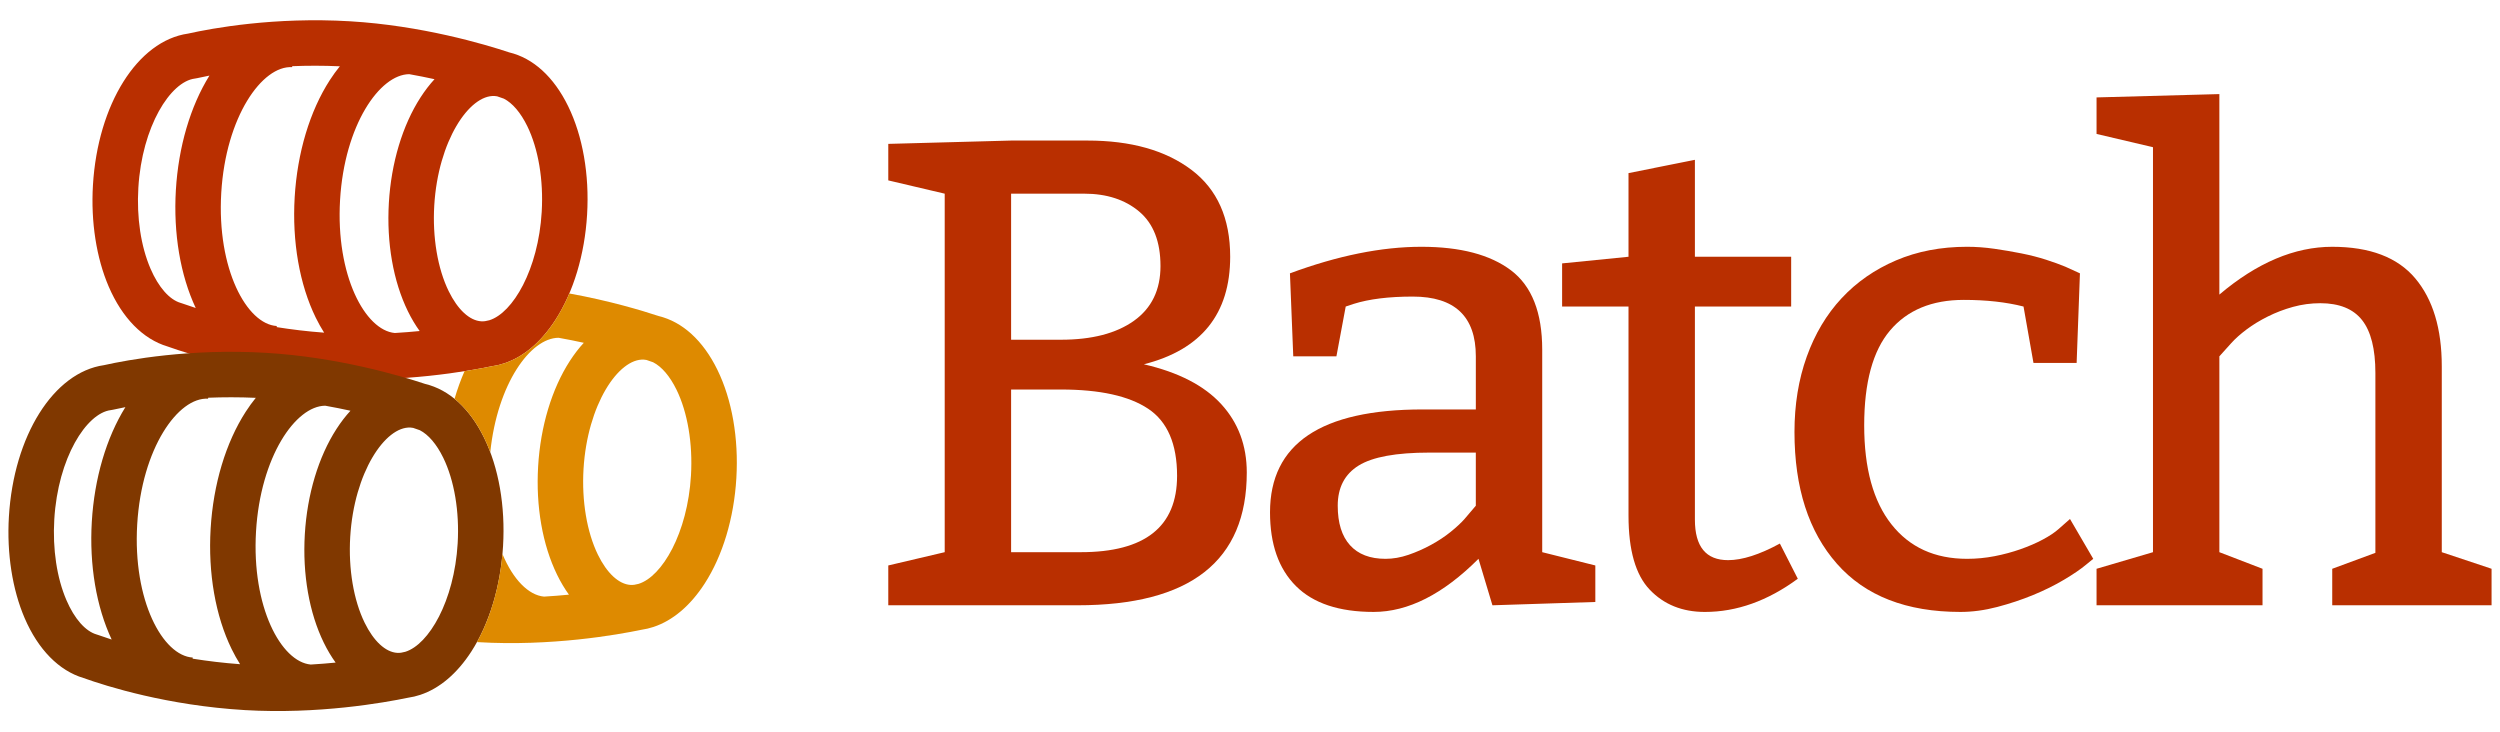
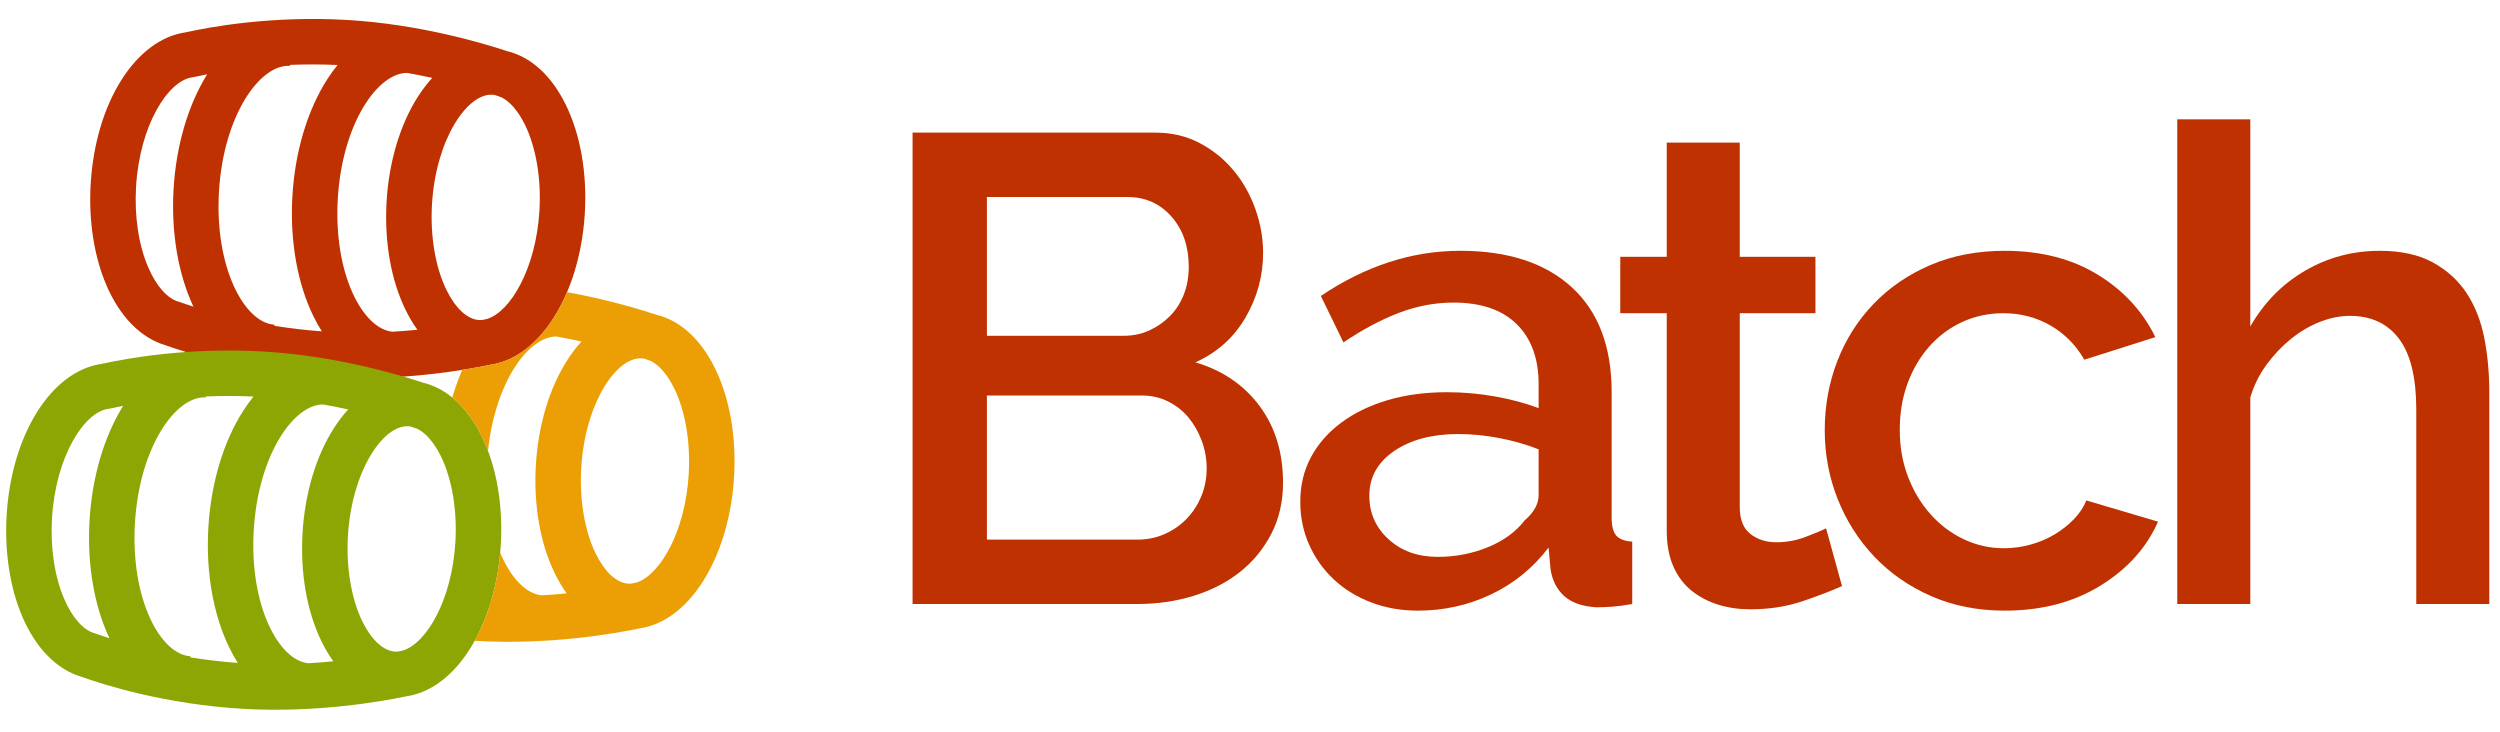
<svg xmlns="http://www.w3.org/2000/svg" version="1.1" id="Layer_1" x="0px" y="0px" viewBox="-46 191.379 405.517 118.621" style="enable-background:new -46 191.379 405.517 118.621;" xml:space="preserve">
  <style type="text/css">
- 	.st0{fill:#B92F00;}
- 	.st1{fill:#803800;}
- 	.st2{fill:#DE8A00;}
+ 	.st0{fill:#BF3100;}
+ 	.st1{fill:#8EA604;}
+ 	.st2{fill:#EC9F05;}
</style>
  <g>
    <g>
      <g>
-         <path class="st0" d="M46.155,208.603c-2.328-4.763-5.673-7.795-9.555-8.726c-4.023-1.335-14.21-4.356-25.831-5.046     c-12.279-0.729-22.347,1.124-26.268,1.999c-8.173,1.161-14.645,11.454-15.425,24.591c-0.353,5.947,0.555,11.787,2.557,16.444     c2.187,5.088,5.57,8.531,9.536,9.711c3.77,1.348,13.639,4.461,26.158,5.205c11.884,0.706,22.569-1.187,26.52-2.01     c0.658-0.094,1.307-0.248,1.946-0.459c0.008-0.003,0.016-0.005,0.023-0.008c3.102-1.033,5.954-3.432,8.279-7.033     c2.926-4.533,4.75-10.602,5.136-17.09C49.617,219.693,48.525,213.45,46.155,208.603z M20.154,241.849     c0.579,1.185,1.222,2.262,1.919,3.227c-1.278,0.126-2.628,0.235-4.034,0.318c-4.806-0.436-9.605-9.329-8.877-21.592     c0.721-12.144,6.433-20.365,11.228-20.392c1.432,0.254,2.801,0.53,4.092,0.814c-0.8,0.871-1.56,1.858-2.27,2.958     c-2.927,4.533-4.751,10.602-5.136,17.09S17.785,237.002,20.154,241.849z M-10.111,222.657     c0.735-12.372,6.65-20.674,11.498-20.386l0.009-0.156c2.411-0.097,5.004-0.107,7.729,0.017c-0.563,0.693-1.107,1.441-1.626,2.244     c-3.247,5.029-5.272,11.773-5.7,18.988s0.784,14.151,3.413,19.529c0.425,0.869,0.881,1.683,1.364,2.445     c-2.729-0.199-5.306-0.516-7.694-0.897l0.011-0.181C-5.955,243.972-10.846,235.029-10.111,222.657z M-16.682,240.519     c-1.82-0.517-3.609-2.546-4.908-5.568c-1.557-3.622-2.257-8.272-1.97-13.094c0.594-10.003,5.219-17.246,9.165-17.734     c0.121-0.015,0.241-0.036,0.36-0.063c0.535-0.121,1.21-0.265,2.008-0.419c-3.097,4.983-5.03,11.555-5.447,18.578     c-0.418,7.035,0.728,13.8,3.223,19.12c-0.882-0.283-1.62-0.537-2.19-0.742C-16.521,240.568-16.601,240.542-16.682,240.519z      M33.374,243.325c-0.165,0.037-0.392,0.087-0.677,0.147c-0.211,0.026-0.421,0.039-0.628,0.027     c-1.897-0.113-3.825-1.895-5.289-4.889c-1.794-3.67-2.647-8.737-2.34-13.901c0.621-10.458,5.686-18,9.8-17.755     c0.135,0.008,0.27,0.027,0.405,0.051c0.552,0.185,0.921,0.317,1.084,0.376c1.387,0.706,2.72,2.252,3.8,4.462     c1.794,3.67,2.647,8.737,2.341,13.902C41.312,235.117,37.186,242.143,33.374,243.325z" />
+         <path class="st0" d="M45.787,208.394c-2.328-4.763-5.673-7.795-9.555-8.726c-4.023-1.335-14.21-4.356-25.831-5.046     c-12.279-0.729-22.347,1.124-26.268,1.999c-8.173,1.161-14.645,11.454-15.425,24.591c-0.353,5.947,0.555,11.787,2.557,16.444     c2.187,5.088,5.57,8.531,9.536,9.711c3.77,1.349,13.639,4.461,26.158,5.205c11.884,0.706,22.569-1.187,26.52-2.01     c0.658-0.094,1.307-0.248,1.946-0.459c0.008-0.003,0.016-0.005,0.023-0.008c3.102-1.033,5.954-3.432,8.279-7.033     c2.926-4.533,4.75-10.602,5.136-17.09C49.249,219.483,48.156,213.241,45.787,208.394z M19.786,241.64     c0.579,1.185,1.222,2.262,1.919,3.227c-1.278,0.126-2.628,0.235-4.034,0.318c-4.806-0.436-9.605-9.329-8.877-21.592     c0.721-12.144,6.433-20.365,11.228-20.392c1.432,0.254,2.801,0.53,4.092,0.814c-0.8,0.871-1.56,1.858-2.27,2.958     c-2.927,4.533-4.751,10.602-5.136,17.09C16.323,230.55,17.416,236.793,19.786,241.64z M-10.48,222.447     c0.735-12.372,6.65-20.674,11.498-20.386l0.009-0.156c2.411-0.097,5.004-0.107,7.729,0.017c-0.563,0.693-1.107,1.441-1.626,2.244     c-3.247,5.029-5.272,11.773-5.7,18.988s0.784,14.151,3.413,19.529c0.425,0.869,0.881,1.683,1.364,2.445     c-2.729-0.199-5.306-0.516-7.694-0.897l0.011-0.181C-6.324,243.763-11.215,234.82-10.48,222.447z M-17.051,240.31     c-1.82-0.517-3.609-2.546-4.908-5.568c-1.557-3.622-2.257-8.272-1.97-13.094c0.594-10.003,5.219-17.246,9.165-17.734     c0.121-0.015,0.241-0.036,0.36-0.063c0.535-0.121,1.21-0.265,2.008-0.419c-3.097,4.983-5.03,11.555-5.447,18.578     c-0.418,7.035,0.728,13.8,3.223,19.12c-0.882-0.283-1.62-0.537-2.19-0.742C-16.89,240.359-16.97,240.333-17.051,240.31z      M33.006,243.115c-0.165,0.037-0.392,0.087-0.677,0.147c-0.211,0.027-0.421,0.039-0.628,0.027     c-1.897-0.113-3.825-1.895-5.289-4.889c-1.794-3.67-2.647-8.737-2.34-13.901c0.621-10.458,5.686-18,9.8-17.755     c0.135,0.008,0.27,0.027,0.405,0.052c0.552,0.185,0.921,0.317,1.084,0.376c1.387,0.706,2.72,2.252,3.8,4.462     c1.794,3.67,2.647,8.737,2.341,13.902C40.944,234.908,36.817,241.934,33.006,243.115z" />
      </g>
      <g>
-         <path class="st1" d="M32.522,262.382c-2.328-4.763-5.673-7.795-9.555-8.726c-4.023-1.335-14.21-4.356-25.831-5.046     c-12.279-0.729-22.347,1.124-26.268,1.999c-8.173,1.161-14.645,11.454-15.425,24.591c-0.353,5.947,0.555,11.787,2.557,16.444     c2.187,5.088,5.57,8.531,9.536,9.711c3.77,1.349,13.639,4.461,26.158,5.205c11.884,0.706,22.569-1.187,26.52-2.01     c0.658-0.094,1.307-0.248,1.946-0.459c0.008-0.003,0.016-0.005,0.023-0.008c3.102-1.033,5.954-3.432,8.279-7.033     c2.926-4.533,4.75-10.602,5.136-17.09C35.984,273.472,34.892,267.229,32.522,262.382z M6.521,295.628     c0.579,1.185,1.222,2.262,1.919,3.227c-1.278,0.126-2.628,0.235-4.034,0.318c-4.806-0.436-9.605-9.329-8.877-21.592     c0.721-12.144,6.433-20.365,11.228-20.392c1.432,0.254,2.801,0.53,4.092,0.814c-0.8,0.871-1.56,1.858-2.27,2.958     c-2.927,4.533-4.751,10.602-5.136,17.09S4.152,290.781,6.521,295.628z M-23.744,276.436c0.735-12.372,6.65-20.674,11.498-20.386     l0.009-0.156c2.411-0.097,5.004-0.107,7.729,0.017c-0.563,0.693-1.107,1.441-1.626,2.244c-3.247,5.029-5.272,11.773-5.7,18.988     c-0.428,7.215,0.784,14.151,3.413,19.529c0.425,0.869,0.881,1.683,1.364,2.445c-2.729-0.199-5.306-0.516-7.694-0.897l0.011-0.181     C-19.588,297.751-24.479,288.808-23.744,276.436z M-30.316,294.298c-1.82-0.517-3.609-2.546-4.908-5.568     c-1.557-3.622-2.257-8.272-1.97-13.094c0.594-10.003,5.219-17.246,9.165-17.734c0.121-0.015,0.241-0.036,0.36-0.063     c0.535-0.121,1.21-0.265,2.008-0.419c-3.097,4.983-5.03,11.555-5.447,18.578c-0.418,7.035,0.728,13.8,3.223,19.12     c-0.882-0.283-1.62-0.537-2.19-0.742C-30.154,294.347-30.234,294.321-30.316,294.298z M19.741,297.104     c-0.165,0.037-0.392,0.087-0.677,0.147c-0.211,0.026-0.421,0.039-0.628,0.027c-1.897-0.113-3.825-1.895-5.289-4.889     c-1.794-3.67-2.647-8.737-2.34-13.901c0.621-10.458,5.686-18,9.8-17.755c0.135,0.008,0.27,0.027,0.405,0.052     c0.552,0.185,0.921,0.317,1.084,0.376c1.387,0.706,2.72,2.252,3.8,4.462c1.794,3.67,2.647,8.737,2.341,13.901     C27.679,288.896,23.553,295.922,19.741,297.104z" />
+         <path class="st1" d="M32.154,262.172c-2.328-4.763-5.673-7.795-9.555-8.726c-4.023-1.335-14.21-4.356-25.831-5.046     c-12.279-0.729-22.347,1.124-26.268,1.999c-8.173,1.161-14.645,11.454-15.425,24.591c-0.353,5.947,0.555,11.787,2.557,16.444     c2.187,5.088,5.57,8.531,9.536,9.711c3.77,1.349,13.639,4.461,26.158,5.205c11.884,0.706,22.569-1.187,26.52-2.01     c0.658-0.094,1.307-0.248,1.946-0.459c0.008-0.003,0.016-0.005,0.023-0.008c3.102-1.033,5.954-3.432,8.279-7.033     c2.926-4.533,4.75-10.602,5.136-17.09C35.616,273.262,34.523,267.02,32.154,262.172z M6.152,295.419     c0.579,1.185,1.222,2.262,1.919,3.227c-1.278,0.126-2.628,0.235-4.034,0.318c-4.806-0.436-9.605-9.329-8.877-21.592     c0.721-12.144,6.433-20.365,11.228-20.392c1.432,0.254,2.801,0.53,4.092,0.814c-0.8,0.871-1.56,1.858-2.27,2.958     c-2.927,4.533-4.751,10.602-5.136,17.09C2.69,284.329,3.783,290.572,6.152,295.419z M-24.113,276.226     c0.735-12.372,6.65-20.674,11.498-20.386l0.009-0.156c2.411-0.097,5.004-0.107,7.729,0.017c-0.563,0.693-1.107,1.441-1.626,2.244     c-3.247,5.029-5.272,11.773-5.7,18.988c-0.428,7.215,0.784,14.151,3.413,19.529c0.425,0.869,0.881,1.683,1.364,2.445     c-2.729-0.199-5.306-0.516-7.694-0.897l0.011-0.181C-19.957,297.542-24.848,288.599-24.113,276.226z M-30.684,294.089     c-1.82-0.517-3.609-2.546-4.908-5.568c-1.557-3.622-2.257-8.272-1.97-13.094c0.594-10.003,5.219-17.246,9.165-17.734     c0.121-0.015,0.241-0.036,0.36-0.063c0.535-0.121,1.21-0.265,2.008-0.419c-3.097,4.983-5.03,11.555-5.447,18.578     c-0.418,7.035,0.728,13.8,3.223,19.12c-0.882-0.283-1.62-0.537-2.19-0.742C-30.523,294.138-30.603,294.112-30.684,294.089z      M19.372,296.894c-0.165,0.037-0.392,0.087-0.677,0.147c-0.211,0.026-0.421,0.039-0.628,0.027     c-1.897-0.113-3.825-1.895-5.289-4.889c-1.794-3.67-2.647-8.737-2.34-13.901c0.621-10.458,5.686-18,9.8-17.755     c0.135,0.008,0.27,0.027,0.405,0.052c0.552,0.185,0.921,0.317,1.084,0.376c1.387,0.706,2.72,2.252,3.8,4.462     c1.794,3.67,2.647,8.737,2.341,13.901C27.311,288.687,23.184,295.713,19.372,296.894z" />
      </g>
-       <path class="st2" d="M70.366,251.363c-2.328-4.763-5.673-7.795-9.555-8.726c-2.629-0.872-7.892-2.465-14.466-3.656    c-0.653,1.539-1.404,2.981-2.249,4.29c-2.325,3.601-5.177,6-8.279,7.033c-0.008,0.003-0.016,0.005-0.023,0.008    c-0.639,0.211-1.288,0.365-1.946,0.459c-1.054,0.22-2.591,0.515-4.499,0.817c-0.618,1.42-1.161,2.917-1.619,4.48    c1.86,1.517,3.486,3.643,4.792,6.314c0.367,0.75,0.699,1.537,1.004,2.35c1.154-11.131,6.526-18.537,11.076-18.563    c1.432,0.254,2.801,0.53,4.092,0.814c-0.8,0.871-1.56,1.858-2.27,2.958c-2.927,4.533-4.751,10.602-5.136,17.09    c-0.385,6.488,0.707,12.731,3.077,17.578c0.579,1.185,1.222,2.262,1.919,3.227c-1.277,0.126-2.628,0.235-4.034,0.318    c-2.516-0.228-5.028-2.776-6.748-6.909c-0.475,5.309-1.917,10.278-4.135,14.285c0.057,0.004,0.114,0.008,0.171,0.011    c11.884,0.706,22.569-1.187,26.52-2.01c0.658-0.094,1.307-0.248,1.946-0.459c0.008-0.003,0.016-0.005,0.023-0.008    c3.102-1.033,5.954-3.432,8.279-7.033c2.926-4.533,4.75-10.602,5.136-17.09C73.829,262.453,72.736,256.21,70.366,251.363z     M57.585,286.084c-0.165,0.037-0.392,0.087-0.677,0.147c-0.211,0.027-0.421,0.039-0.628,0.027    c-1.897-0.113-3.825-1.895-5.289-4.889c-1.794-3.67-2.647-8.737-2.34-13.901c0.621-10.458,5.686-18,9.8-17.755    c0.135,0.008,0.27,0.027,0.405,0.052c0.552,0.185,0.921,0.317,1.084,0.376c1.387,0.706,2.72,2.252,3.8,4.462    c1.794,3.67,2.647,8.737,2.341,13.901C65.524,277.877,61.397,284.903,57.585,286.084z" />
+       <path class="st2" d="M69.998,251.153c-2.328-4.763-5.673-7.795-9.555-8.726c-2.629-0.872-7.892-2.465-14.466-3.656    c-0.653,1.539-1.404,2.981-2.249,4.29c-2.325,3.601-5.177,6-8.279,7.033c-0.008,0.003-0.016,0.005-0.023,0.008    c-0.639,0.211-1.288,0.365-1.946,0.459c-1.054,0.22-2.591,0.515-4.499,0.817c-0.618,1.42-1.161,2.917-1.619,4.48    c1.86,1.517,3.486,3.643,4.792,6.314c0.367,0.75,0.699,1.537,1.004,2.35c1.154-11.131,6.526-18.537,11.076-18.563    c1.432,0.254,2.801,0.53,4.092,0.814c-0.8,0.871-1.56,1.858-2.27,2.958c-2.927,4.533-4.751,10.602-5.136,17.09    c-0.385,6.488,0.707,12.731,3.077,17.578c0.579,1.185,1.222,2.262,1.919,3.227c-1.278,0.126-2.628,0.235-4.034,0.318    c-2.516-0.228-5.028-2.776-6.748-6.909c-0.475,5.309-1.917,10.278-4.135,14.285c0.057,0.004,0.114,0.008,0.171,0.011    c11.884,0.706,22.569-1.187,26.52-2.01c0.658-0.094,1.307-0.248,1.946-0.459c0.008-0.003,0.016-0.005,0.023-0.008    c3.102-1.033,5.954-3.432,8.279-7.033c2.926-4.533,4.75-10.602,5.136-17.09C73.46,262.243,72.367,256.001,69.998,251.153z     M57.217,285.875c-0.165,0.037-0.392,0.087-0.677,0.147c-0.211,0.026-0.421,0.039-0.628,0.027    c-1.897-0.113-3.825-1.895-5.289-4.889c-1.794-3.67-2.647-8.737-2.34-13.901c0.621-10.458,5.686-18,9.8-17.755    c0.135,0.008,0.27,0.027,0.405,0.052c0.552,0.185,0.921,0.317,1.084,0.376c1.387,0.706,2.72,2.252,3.8,4.462    c1.794,3.67,2.647,8.737,2.341,13.901C65.155,277.668,61.029,284.694,57.217,285.875z" />
    </g>
    <g>
-       <path class="st0" d="M98.085,289.561v-6.461l9.153-2.154v-58.152l-9.153-2.154v-5.923l19.922-0.539h12.384    c7.035,0,12.653,1.58,16.853,4.738c4.2,3.16,6.3,7.861,6.3,14.107c0,9.261-4.668,15.077-14,17.446    c5.6,1.292,9.781,3.446,12.546,6.461c2.763,3.016,4.146,6.714,4.146,11.092c0,14.36-9.154,21.538-27.461,21.538H98.085z     M118.008,222.794v23.691h8.077c5.024,0,8.974-1.023,11.846-3.069c2.871-2.046,4.308-5.008,4.308-8.884    c0-3.948-1.149-6.892-3.446-8.831c-2.299-1.938-5.277-2.908-8.938-2.908H118.008z M118.008,254.562v26.384h11.307    c10.409,0,15.615-4.128,15.615-12.385c0-5.169-1.562-8.793-4.685-10.876c-3.123-2.082-7.845-3.124-14.161-3.124H118.008z" />
-       <path class="st0" d="M163.237,235.717c7.753-2.871,14.86-4.308,21.322-4.308c6.316,0,11.162,1.275,14.538,3.823    c3.373,2.549,5.061,6.838,5.061,12.869v32.845l8.615,2.154v5.923l-16.691,0.538l-2.262-7.538    c-5.744,5.744-11.415,8.615-17.014,8.615s-9.8-1.4-12.6-4.2s-4.2-6.784-4.2-11.954c0-11.127,8.255-16.691,24.769-16.691h8.615    v-8.615c0-6.461-3.411-9.692-10.23-9.692c-3.877,0-7.072,0.396-9.584,1.185l-1.293,0.431l-1.507,8.077h-7L163.237,235.717z     M193.389,264.793h-7.538c-5.385,0-9.207,0.7-11.469,2.1c-2.262,1.4-3.393,3.572-3.393,6.516c0,2.8,0.663,4.937,1.992,6.407    c1.328,1.473,3.248,2.208,5.762,2.208c1.22,0,2.458-0.216,3.715-0.646c1.256-0.431,2.478-0.969,3.662-1.615s2.242-1.347,3.177-2.1    c0.931-0.754,1.685-1.454,2.26-2.101l1.831-2.153V264.793z" />
-       <path class="st0" d="M228.924,217.302v15.723h15.615v8.077h-15.615v34.568c0,4.381,1.794,6.569,5.385,6.569    c2.297,0,5.097-0.896,8.399-2.692l2.908,5.708c-4.884,3.591-9.908,5.385-15.077,5.385c-3.661,0-6.642-1.202-8.938-3.607    c-2.299-2.405-3.446-6.408-3.446-12.008v-33.922h-10.77v-7l10.77-1.077v-13.569L228.924,217.302z" />
-       <path class="st0" d="M290.844,250.254h-7l-1.615-9.153c-2.8-0.717-6.03-1.077-9.691-1.077c-5.169,0-9.154,1.652-11.954,4.954    c-2.8,3.303-4.199,8.437-4.199,15.4c0,6.964,1.471,12.313,4.415,16.045c2.942,3.734,7.035,5.601,12.276,5.601    c1.508,0,2.997-0.144,4.469-0.431c1.471-0.286,2.871-0.663,4.2-1.131c1.327-0.467,2.53-0.986,3.607-1.562    c1.077-0.574,1.938-1.147,2.585-1.724l1.83-1.615l3.77,6.462l-1.185,0.969c-0.861,0.719-2.046,1.526-3.554,2.423    c-1.508,0.899-3.177,1.724-5.008,2.478c-1.83,0.754-3.769,1.399-5.815,1.938c-2.046,0.538-4.038,0.808-5.977,0.808    c-8.76,0-15.437-2.602-20.03-7.808c-4.595-5.205-6.892-12.331-6.892-21.377c0-4.45,0.663-8.524,1.992-12.223    c1.327-3.697,3.212-6.855,5.653-9.477c2.44-2.62,5.385-4.666,8.831-6.138c3.446-1.471,7.285-2.208,11.522-2.208    c1.436,0,2.907,0.107,4.415,0.323c1.508,0.216,2.979,0.468,4.415,0.754c1.436,0.288,2.764,0.629,3.985,1.023    c1.22,0.396,2.261,0.772,3.122,1.131l2.369,1.077L290.844,250.254z" />
-       <path class="st0" d="M313.996,206.641v32.522c6.102-5.169,12.204-7.753,18.308-7.753c6.102,0,10.589,1.706,13.461,5.115    c2.871,3.411,4.308,8.167,4.308,14.269v30.153l8.076,2.692v5.923h-25.845v-5.923l7-2.585V251.87c0-3.877-0.719-6.731-2.154-8.562    c-1.437-1.831-3.698-2.746-6.784-2.746c-1.508,0-2.98,0.199-4.415,0.592c-1.438,0.396-2.8,0.916-4.093,1.562    c-1.292,0.646-2.441,1.346-3.445,2.1c-1.007,0.754-1.831,1.491-2.478,2.208l-1.938,2.154v31.769l7,2.692v5.923h-26.922v-5.923    l9.153-2.692v-65.69l-9.153-2.154v-5.923L313.996,206.641z" />
+       <path class="st0" d="M162.114,269.645c0,3.088-0.629,5.853-1.884,8.292c-1.257,2.441-2.945,4.506-5.062,6.192    c-2.119,1.688-4.614,2.979-7.484,3.877c-2.873,0.898-5.923,1.346-9.154,1.346h-36.506v-76.459h39.414    c2.655,0,5.062,0.575,7.215,1.723c2.153,1.149,3.984,2.638,5.492,4.469c1.508,1.831,2.674,3.914,3.5,6.246    c0.824,2.334,1.238,4.685,1.238,7.054c0,3.734-0.952,7.233-2.854,10.5c-1.903,3.268-4.614,5.691-8.13,7.269    c4.378,1.292,7.842,3.645,10.392,7.054C160.839,260.617,162.114,264.764,162.114,269.645z M114.085,223.338v22.507h22.184    c1.507,0,2.889-0.286,4.146-0.861c1.255-0.574,2.369-1.346,3.338-2.315c0.969-0.969,1.723-2.135,2.261-3.5    c0.539-1.363,0.808-2.871,0.808-4.523c0-3.301-0.934-6.012-2.8-8.13c-1.868-2.117-4.237-3.177-7.107-3.177H114.085z     M149.73,267.383c0-1.578-0.269-3.086-0.808-4.522c-0.539-1.436-1.257-2.692-2.154-3.77c-0.898-1.076-1.992-1.938-3.285-2.584    c-1.292-0.646-2.692-0.97-4.2-0.97h-25.199v23.369h24.445c1.578,0,3.051-0.305,4.415-0.916c1.363-0.608,2.548-1.435,3.554-2.477    c1.004-1.04,1.793-2.262,2.369-3.661C149.443,270.452,149.73,268.963,149.73,267.383z" />
+       <path class="st0" d="M183.975,290.429c-2.729,0-5.26-0.449-7.592-1.347c-2.334-0.896-4.345-2.135-6.031-3.715    c-1.688-1.578-3.015-3.446-3.984-5.6c-0.969-2.154-1.453-4.486-1.453-7c0-2.655,0.573-5.062,1.723-7.215    c1.147-2.154,2.781-4.02,4.899-5.6c2.117-1.579,4.631-2.8,7.539-3.662c2.907-0.861,6.119-1.292,9.638-1.292    c2.655,0,5.276,0.234,7.861,0.7c2.585,0.468,4.917,1.096,7,1.885v-3.877c0-4.163-1.185-7.413-3.554-9.746    c-2.369-2.333-5.78-3.5-10.23-3.5c-3.016,0-5.977,0.557-8.885,1.669c-2.907,1.114-5.906,2.711-8.992,4.792l-3.661-7.539    c7.251-4.881,14.789-7.323,22.615-7.323c7.753,0,13.784,1.976,18.091,5.923c4.308,3.949,6.462,9.622,6.462,17.015v20.354    c0,1.364,0.251,2.334,0.754,2.907c0.501,0.575,1.362,0.898,2.584,0.97v10.122c-1.148,0.216-2.207,0.358-3.177,0.431    c-0.969,0.07-1.849,0.107-2.638,0.107c-2.299-0.145-4.039-0.754-5.224-1.83c-1.185-1.077-1.921-2.513-2.207-4.308l-0.323-3.554    c-2.514,3.303-5.618,5.833-9.315,7.592C192.176,289.549,188.21,290.429,183.975,290.429z M187.205,281.706    c2.871,0,5.581-0.521,8.131-1.562c2.548-1.04,4.54-2.494,5.977-4.361c1.508-1.292,2.262-2.655,2.262-4.093v-7.43    c-2.011-0.79-4.146-1.4-6.407-1.831c-2.262-0.431-4.47-0.646-6.623-0.646c-4.237,0-7.7,0.916-10.393,2.746    c-2.692,1.831-4.038,4.254-4.038,7.27c0,2.8,1.04,5.152,3.123,7.054C181.317,280.755,183.975,281.706,187.205,281.706z" />
+       <path class="st0" d="M252.787,286.444c-1.58,0.718-3.681,1.525-6.3,2.423c-2.622,0.896-5.476,1.346-8.562,1.346    c-1.868,0-3.607-0.252-5.223-0.754c-1.615-0.501-3.053-1.255-4.308-2.261c-1.257-1.005-2.245-2.315-2.962-3.931    c-0.719-1.616-1.077-3.57-1.077-5.869v-35.214h-7.538v-9.154h7.538v-18.522h11.846v18.522h12.277v9.154h-12.277v31.445    c0,2.011,0.574,3.465,1.724,4.361c1.147,0.899,2.548,1.347,4.2,1.347c1.65,0,3.23-0.286,4.738-0.861    c1.507-0.574,2.619-1.04,3.338-1.4L252.787,286.444z" />
+       <path class="st0" d="M249.986,261.138c0-3.948,0.682-7.682,2.046-11.2c1.363-3.517,3.319-6.604,5.869-9.261    c2.547-2.655,5.616-4.755,9.207-6.3c3.589-1.543,7.609-2.315,12.062-2.315c5.815,0,10.822,1.275,15.022,3.823    c4.2,2.549,7.34,5.941,9.423,10.176l-11.522,3.662c-1.365-2.369-3.195-4.217-5.492-5.546c-2.299-1.328-4.847-1.992-7.646-1.992    c-2.369,0-4.576,0.468-6.623,1.4c-2.046,0.934-3.822,2.245-5.33,3.931c-1.508,1.688-2.692,3.68-3.554,5.977    c-0.861,2.299-1.292,4.847-1.292,7.646c0,2.729,0.447,5.26,1.346,7.592c0.896,2.334,2.117,4.361,3.661,6.084    c1.543,1.724,3.339,3.069,5.385,4.039c2.046,0.969,4.217,1.453,6.516,1.453c1.435,0,2.87-0.196,4.307-0.592    c1.436-0.394,2.746-0.951,3.931-1.669c1.185-0.717,2.225-1.543,3.123-2.478c0.897-0.932,1.562-1.938,1.992-3.015l11.631,3.445    c-1.868,4.237-4.991,7.7-9.369,10.392c-4.38,2.692-9.549,4.039-15.507,4.039c-4.38,0-8.364-0.791-11.954-2.369    s-6.659-3.716-9.207-6.408c-2.549-2.691-4.522-5.796-5.923-9.314C250.687,268.82,249.986,265.087,249.986,261.138z" />
+       <path class="st0" d="M357.782,289.352h-11.846v-31.553c0-5.169-0.934-8.992-2.8-11.469c-1.868-2.477-4.523-3.715-7.969-3.715    c-1.58,0-3.195,0.323-4.847,0.969c-1.652,0.646-3.214,1.562-4.685,2.746c-1.472,1.185-2.8,2.584-3.984,4.2    c-1.185,1.616-2.064,3.392-2.638,5.331v33.491h-11.847v-78.613h11.847v33.599c2.224-3.876,5.186-6.892,8.884-9.045    c3.697-2.154,7.735-3.231,12.115-3.231c3.446,0,6.316,0.629,8.615,1.885c2.297,1.257,4.127,2.926,5.492,5.007    c1.362,2.083,2.315,4.506,2.854,7.269c0.538,2.765,0.808,5.691,0.808,8.777V289.352z" />
    </g>
  </g>
</svg>
